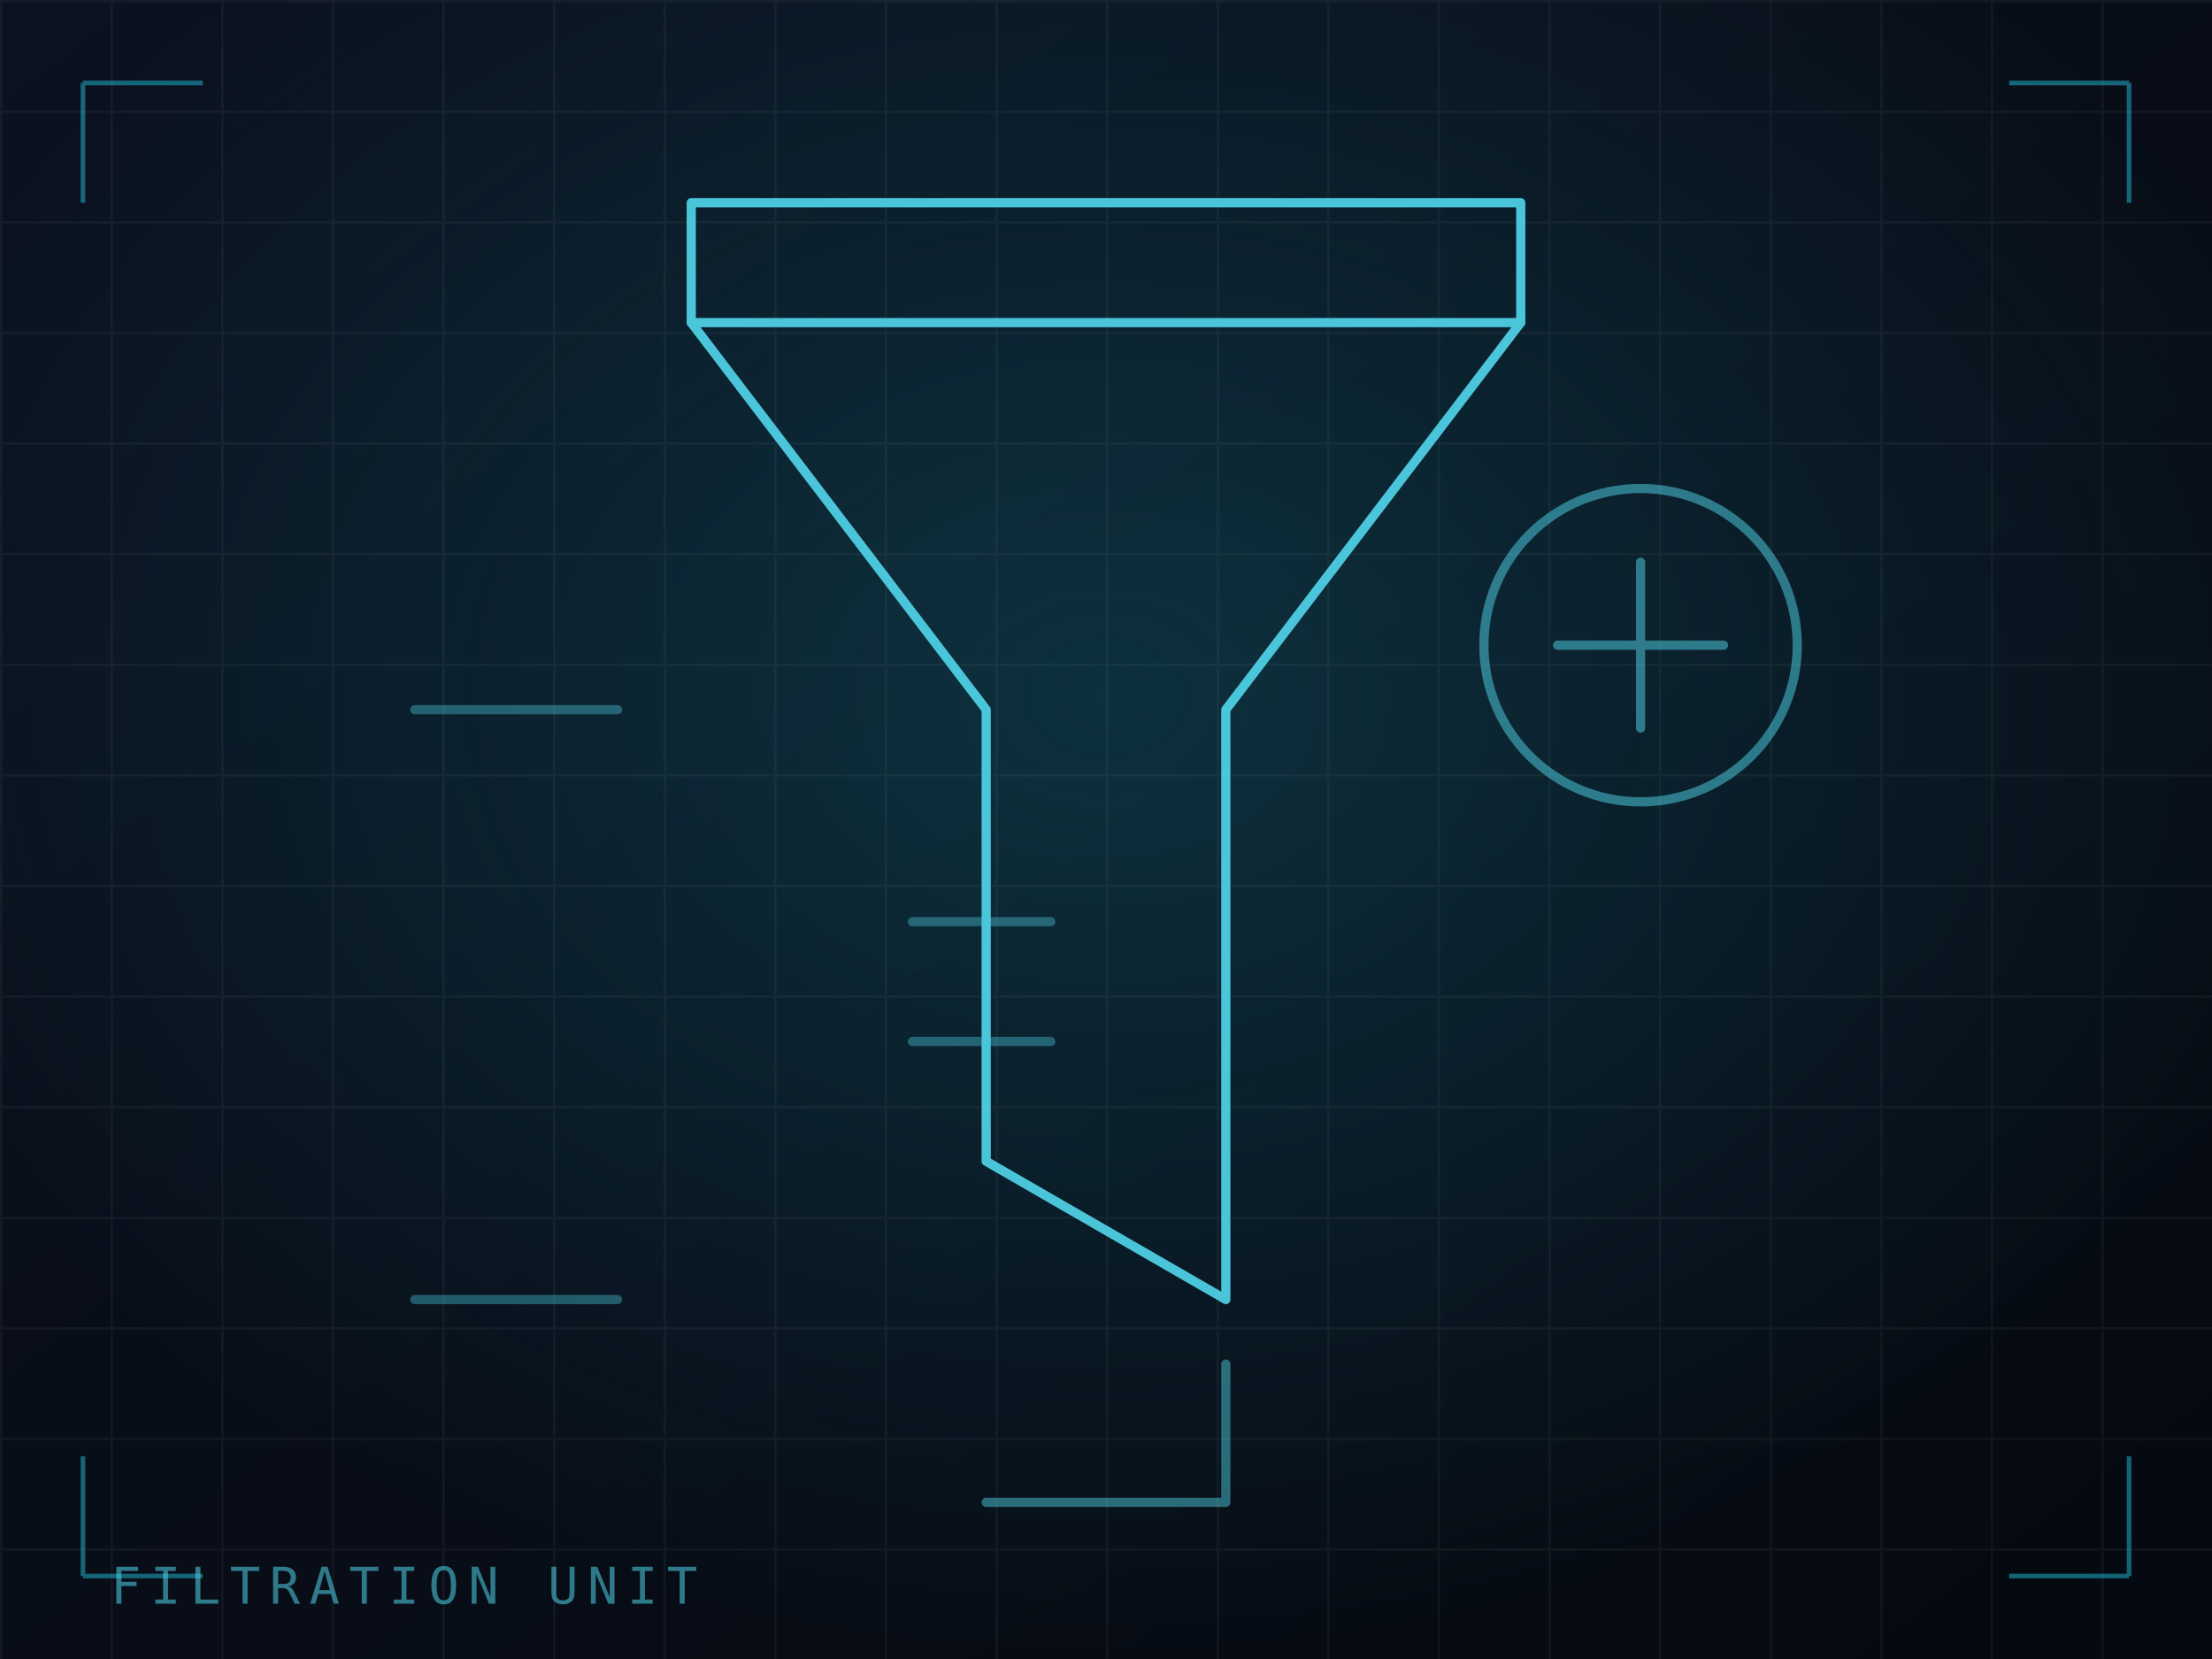
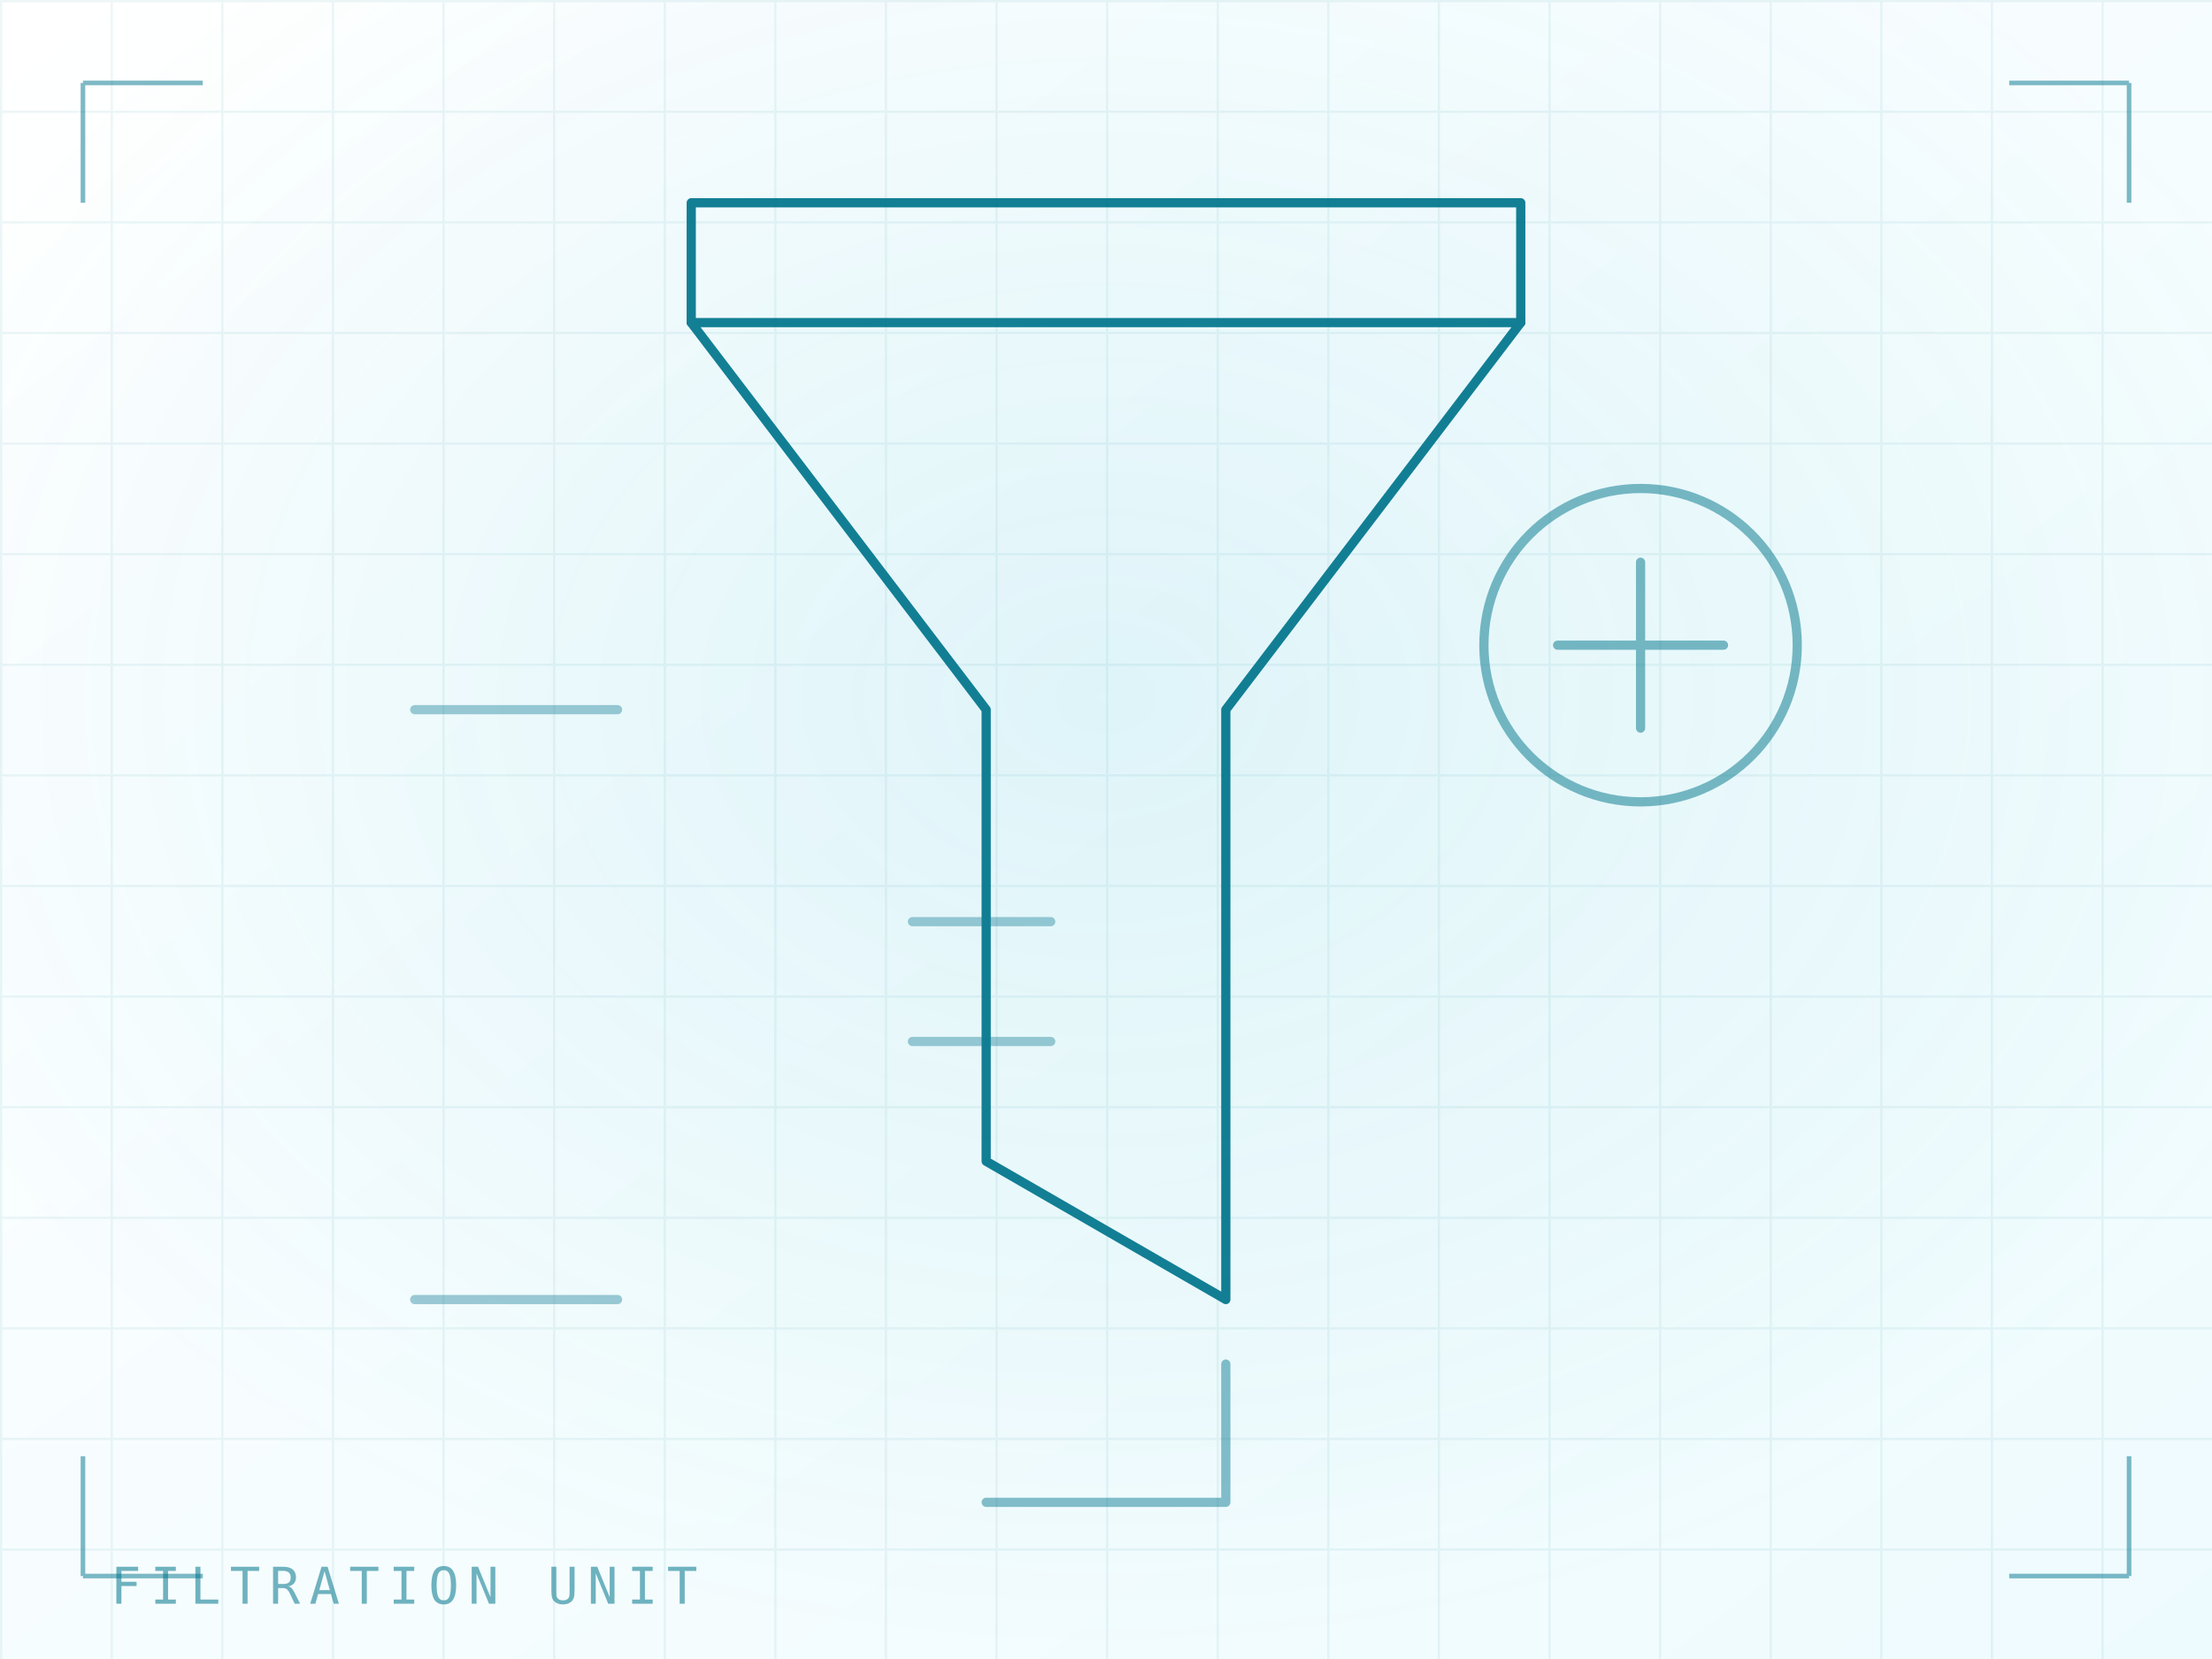
<svg xmlns="http://www.w3.org/2000/svg" viewBox="0 0 480 360" width="480" height="360" role="img" aria-label="FILTRATION UNIT">
  <defs>
    <linearGradient id="bg-g7" x1="0" y1="0" x2="1" y2="1">
-       <stop offset="0" stop-color="#0b1220" />
-       <stop offset="1" stop-color="#050910" />
+       <stop offset="0" stop-color="#ffffff" />
+       <stop offset="1" stop-color="#eefbfe" />
    </linearGradient>
    <radialGradient id="glow-g7" cx="50%" cy="42%" r="58%">
-       <stop offset="0" stop-color="#22bcd6" stop-opacity=".2" />
-       <stop offset="1" stop-color="#22bcd6" stop-opacity="0" />
+       <stop offset="0" stop-color="#00a6c0" stop-opacity=".10" />
+       <stop offset="1" stop-color="#00a6c0" stop-opacity="0" />
    </radialGradient>
    <pattern id="grid-g7" width="24" height="24" patternUnits="userSpaceOnUse">
-       <path d="M24 0H0v24" fill="none" stroke="#ffffff" stroke-opacity=".045" stroke-width="1" />
+       <path d="M24 0H0v24" fill="none" stroke="#00748b" stroke-opacity=".07" stroke-width="1" />
    </pattern>
  </defs>
  <rect width="480" height="360" fill="url(#bg-g7)" />
  <rect width="480" height="360" fill="url(#grid-g7)" />
  <rect width="480" height="360" fill="url(#glow-g7)" />
-   <g fill="none" stroke="#4fd3e8" stroke-width="2" stroke-linecap="round" stroke-linejoin="round" opacity=".92">
+   <g fill="none" stroke="#00748b" stroke-width="2" stroke-linecap="round" stroke-linejoin="round" opacity=".92">
    <path d="M150 70h180l-64 84v128l-52-30V154z" />
    <path d="M150 70v-26h180v26" />
    <path d="M198 200h30M198 226h30" opacity=".4" />
    <path d="M266 296v30h-52" opacity=".5" />
    <circle cx="356" cy="140" r="34" opacity=".55" />
    <path d="M356 122v36M338 140h36" opacity=".55" />
    <path d="M90 154h44M90 282h44" opacity=".4" />
  </g>
-   <g fill="none" stroke="#22bcd6" stroke-width="1" opacity=".5">
+   <g fill="none" stroke="#00748b" stroke-width="1" opacity=".5">
    <path d="M18 18h26M18 18v26M462 18h-26M462 18v26M18 342h26M18 342v-26M462 342h-26M462 342v-26" />
  </g>
-   <text x="24" y="348" fill="#4fd3e8" fill-opacity=".55" font-family="ui-monospace, monospace" font-size="11" letter-spacing="2">FILTRATION UNIT</text>
+   <text x="24" y="348" fill="#00748b" fill-opacity=".55" font-family="ui-monospace, monospace" font-size="11" letter-spacing="2">FILTRATION UNIT</text>
</svg>
